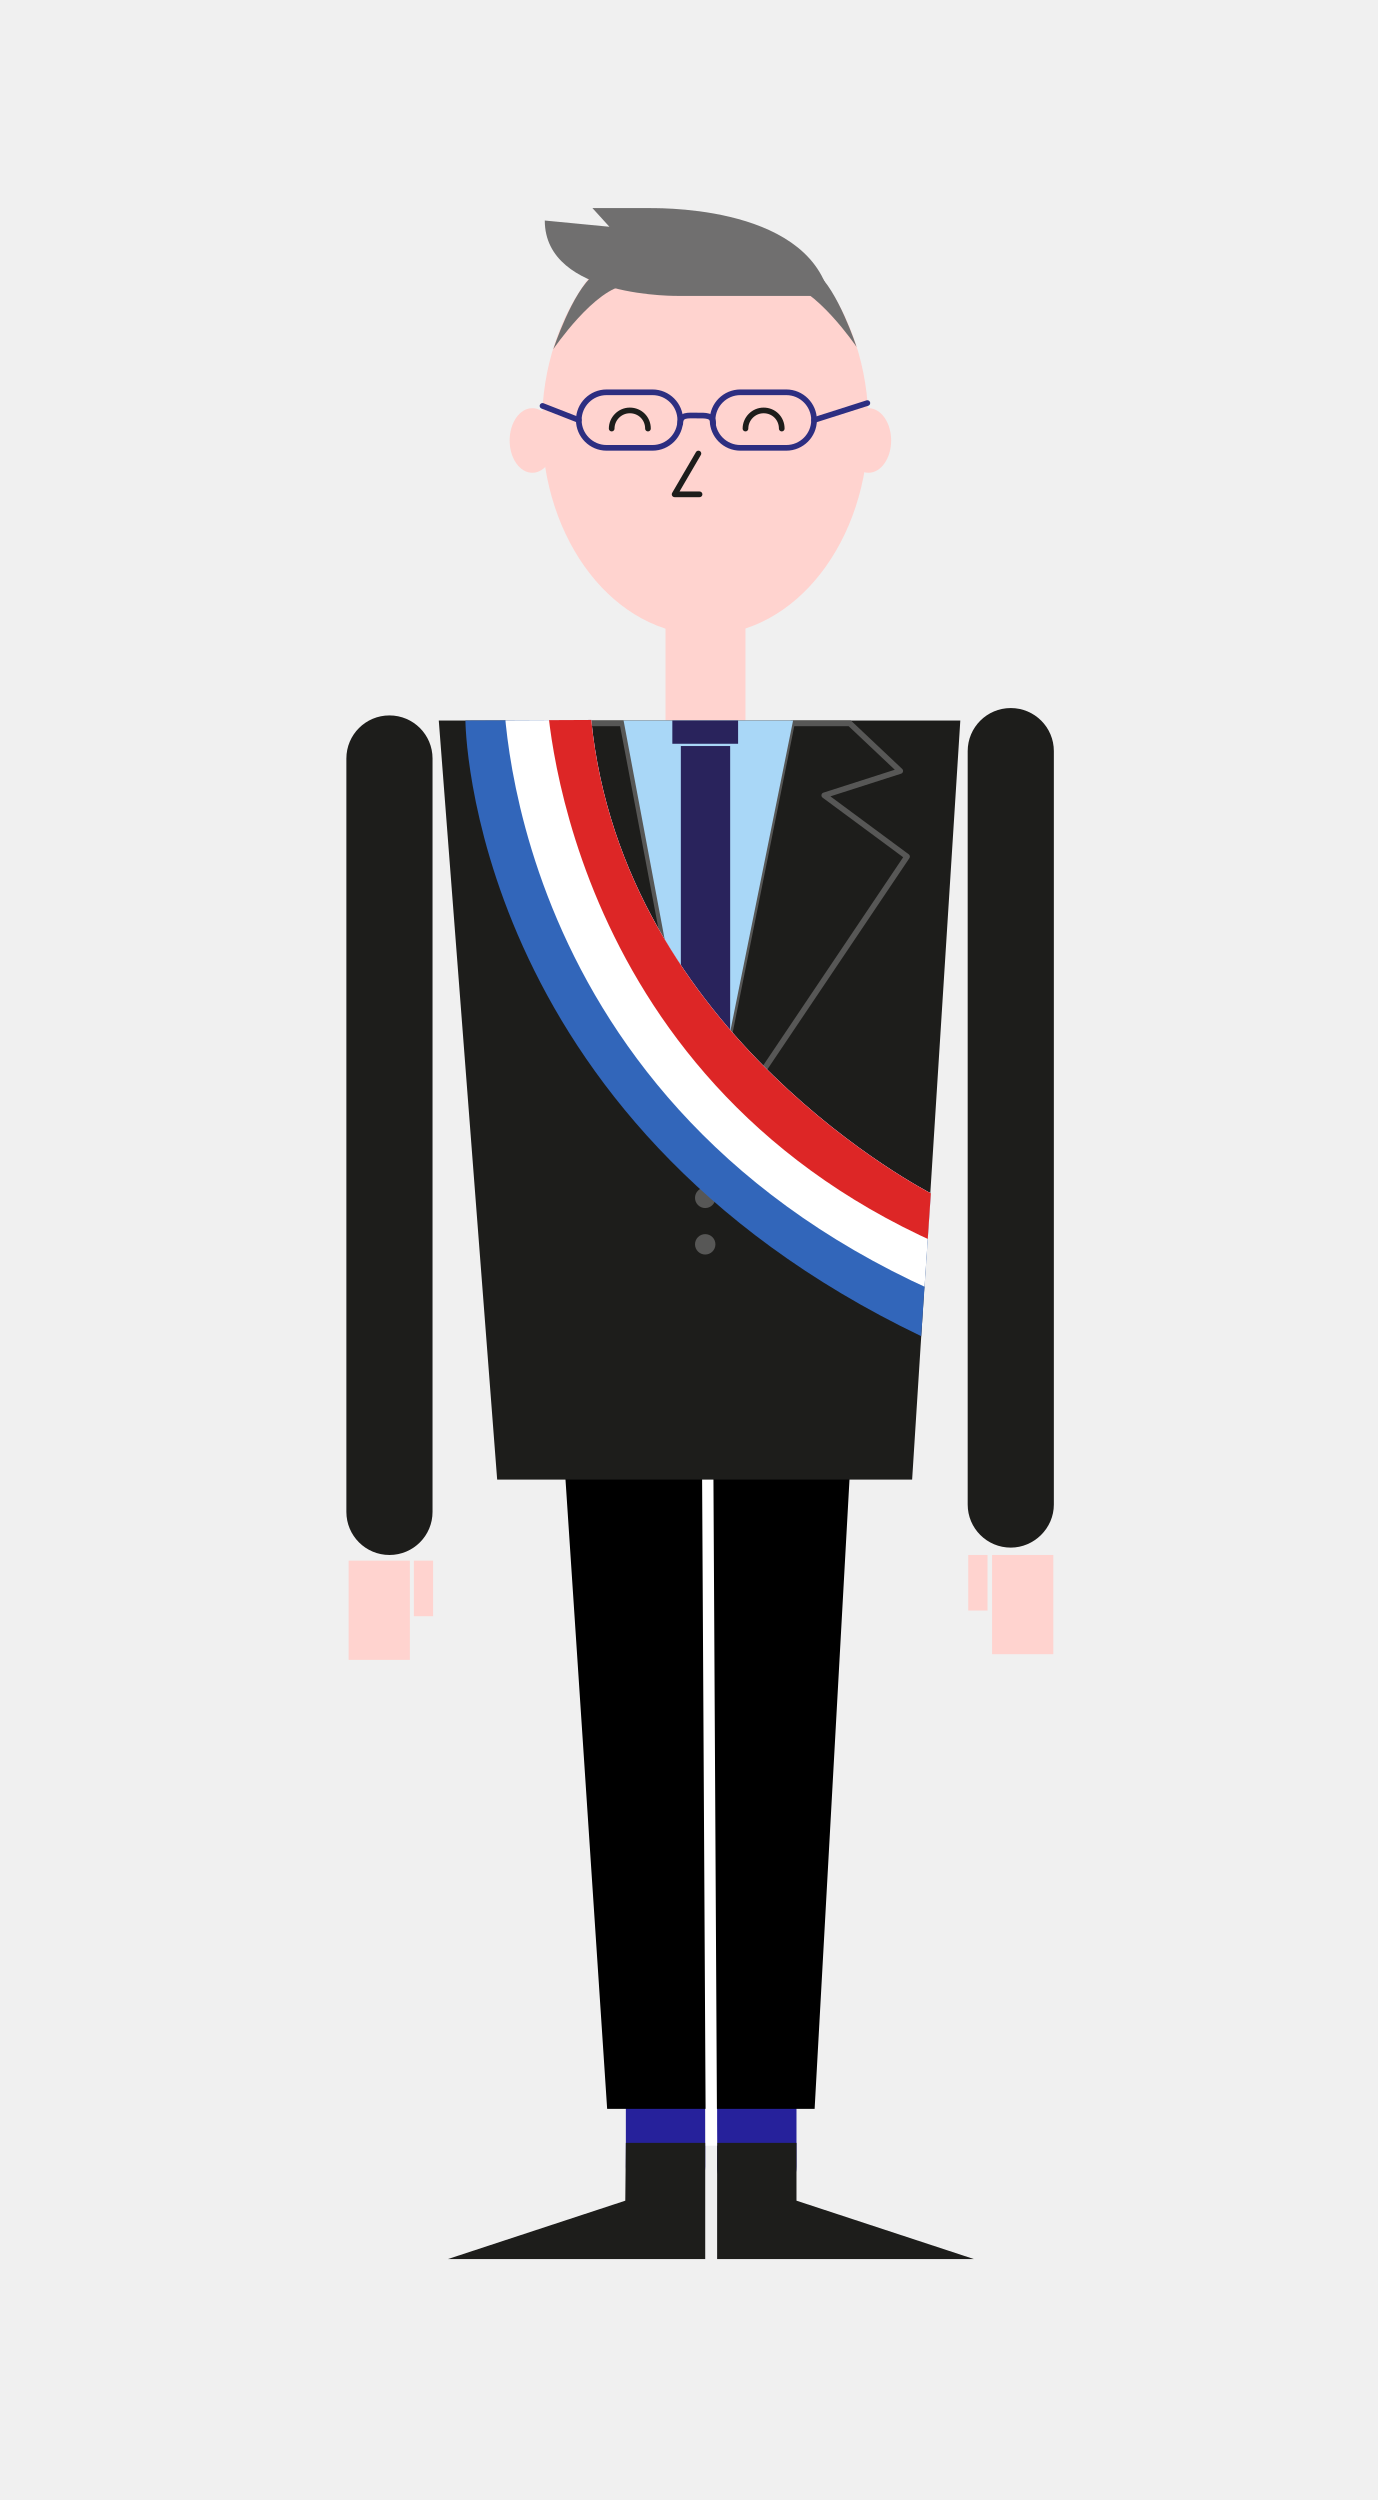
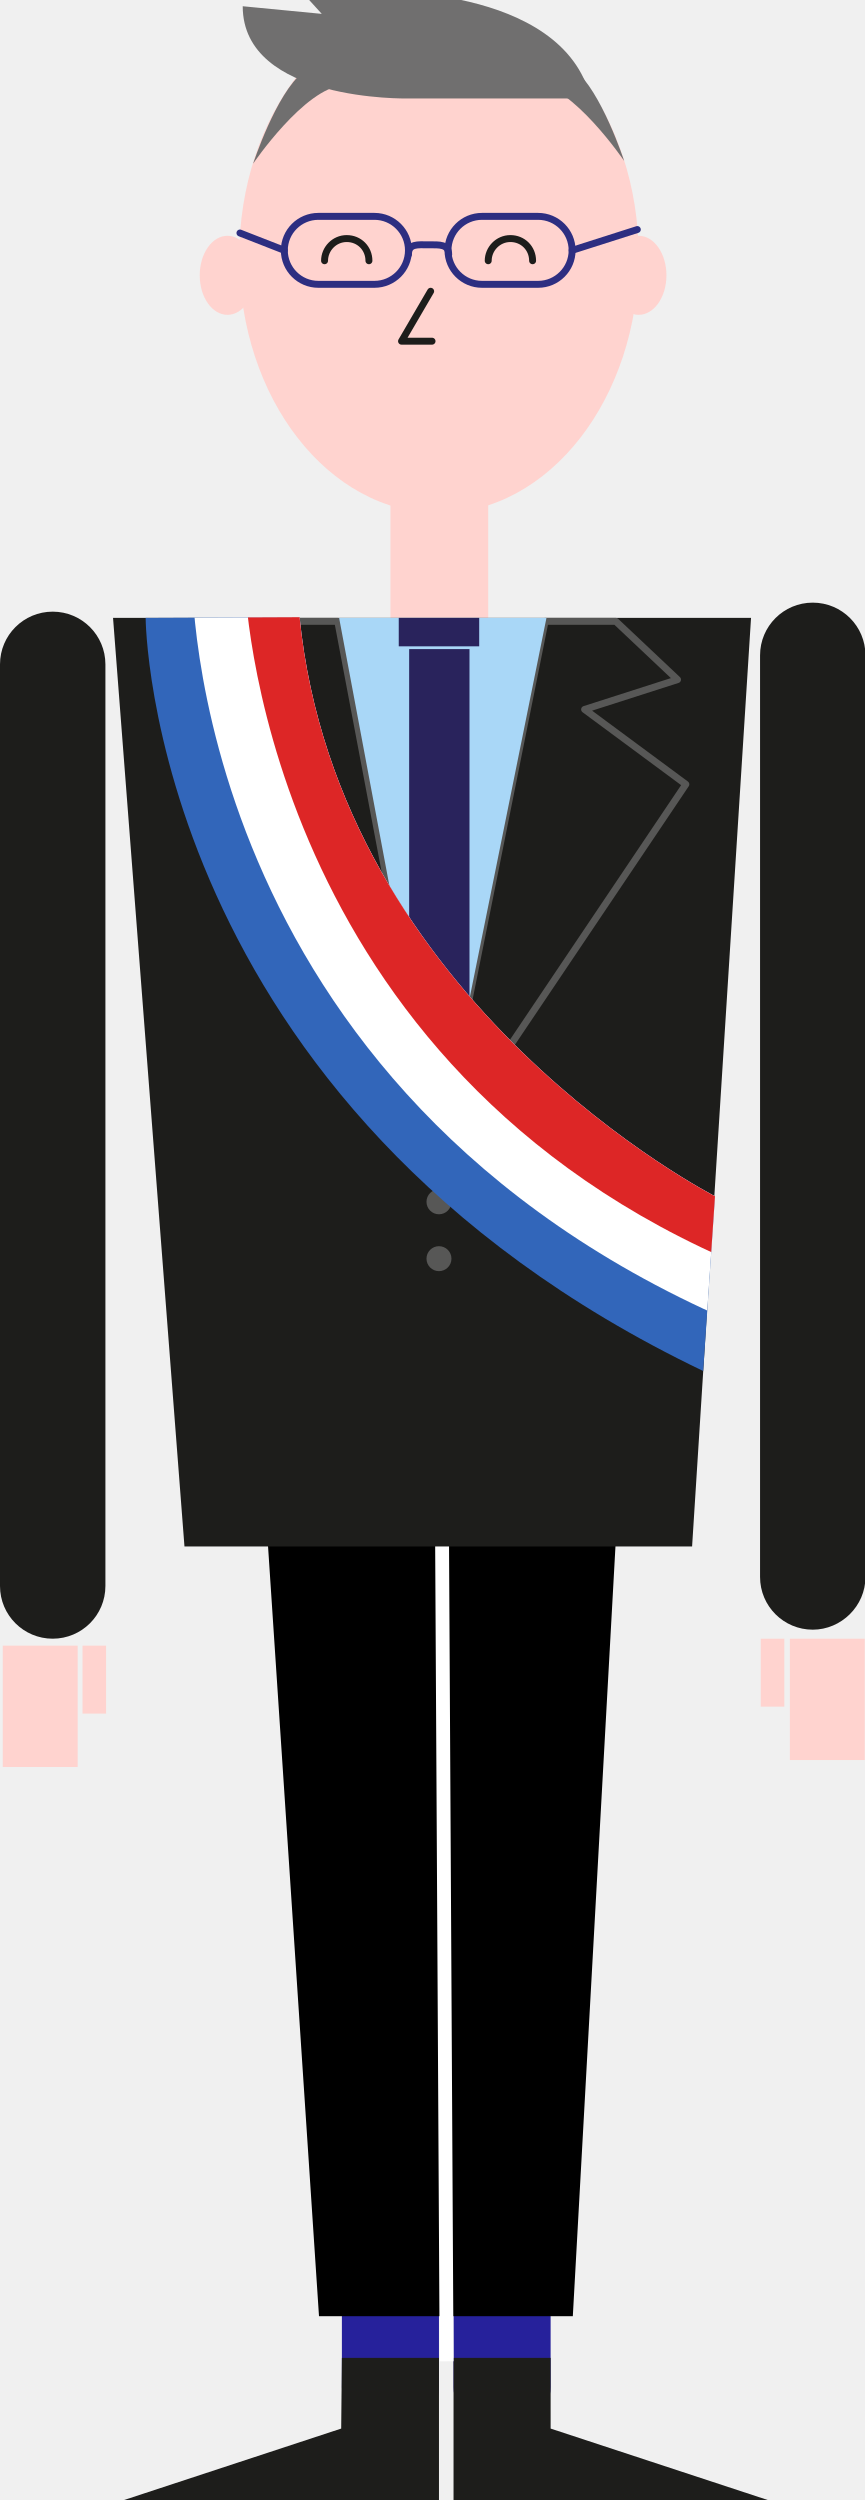
- <svg xmlns="http://www.w3.org/2000/svg" xmlns:xlink="http://www.w3.org/1999/xlink" version="1.1" x="0px" y="0px" width="243px" height="441px" viewBox="0 0 243 441" style="enable-background:new 0 0 243 441;" xml:space="preserve">
+ <svg xmlns="http://www.w3.org/2000/svg" xmlns:xlink="http://www.w3.org/1999/xlink" version="1.1" id="Calque_1" x="0px" y="0px" viewBox="0 0 124.7 360.5" style="enable-background:new 0 0 124.7 360.5;" xml:space="preserve">
  <style type="text/css">
	.st0{display:none;}
	.st1{display:inline;fill:#FF5949;}
	.st2{display:inline;fill:#F75B35;}
	.st3{display:inline;fill:#FFD3CF;}
	.st4{display:inline;fill:none;stroke:#1D1D1B;stroke-linecap:round;stroke-linejoin:round;stroke-miterlimit:10;}
	.st5{display:inline;fill:#FFFFFF;}
	.st6{display:inline;fill:#FFE02F;}
	.st7{display:inline;fill:none;stroke:#FFFFFF;stroke-width:2;stroke-miterlimit:10;}
	.st8{display:inline;fill:#1D1D1B;}
	.st9{fill:#1D1D1B;}
	.st10{fill:#FFD3CF;}
	.st11{fill:none;stroke:#1D1D1B;stroke-linecap:round;stroke-linejoin:round;stroke-miterlimit:10;}
	.st12{fill:#26219B;}
	.st13{fill:none;stroke:#FFFFFF;stroke-width:2;stroke-miterlimit:10;}
	.st14{fill:none;stroke:#575756;stroke-linecap:round;stroke-linejoin:round;stroke-miterlimit:10;}
	.st15{fill:#575756;}
	.st16{fill:none;stroke:#2D2E81;stroke-linecap:round;stroke-linejoin:round;stroke-miterlimit:10;}
	.st17{fill:#706F6F;}
	.st18{fill:#A9D7F7;}
	.st19{fill:#29235C;}
	.st20{fill:#3266BA;}
	.st21{clip-path:url(#SVGID_2_);fill:#FFFFFF;}
	.st22{clip-path:url(#SVGID_4_);fill:#DD2626;}
	.st23{display:inline;fill:#11D3D3;}
	.st24{display:inline;fill:#003072;}
</style>
-   <g id="Calque_1" class="st0">
-     <path class="st1" d="M174.2,233h-68.8v-92.3c0-7.5,6.1-13.6,13.6-13.6h41.2c7.7,0,14,6.3,14,14V233z" />
-     <path class="st2" d="M177.4,113.3V66.1c0-20.7-16.9-37.6-37.6-37.6h0c-20.7,0-37.6,16.9-37.6,37.6v47.3H177.4z" />
-     <rect x="133" y="96" class="st3" width="14.1" height="31.7" />
-     <ellipse class="st3" cx="140" cy="75" rx="28.8" ry="37" />
-     <ellipse class="st3" cx="109.4" cy="77.7" rx="4" ry="5.7" />
-     <polyline class="st4" points="138.8,80 134.5,87.2 139,87.2  " />
-     <circle class="st5" cx="140" cy="154.6" r="3.6" />
-     <circle class="st5" cx="140" cy="168.4" r="3.6" />
-     <rect x="88.2" y="276.8" class="st3" width="10.8" height="17.5" />
-     <rect x="99.7" y="276.8" class="st3" width="3.4" height="9.8" />
-     <rect x="180.8" y="279.4" class="st3" width="10.8" height="17.5" />
-     <rect x="176.5" y="279.4" class="st3" width="3.4" height="9.8" />
-     <path class="st1" d="M95.8,275.8L95.8,275.8c-4.2,0-7.6-3.4-7.6-7.6V135.3c0-4.2,3.4-7.6,7.6-7.6h0c4.2,0,7.6,3.4,7.6,7.6v132.9   C103.4,272.4,100,275.8,95.8,275.8z" />
-     <path class="st1" d="M184,278.5L184,278.5c-4.2,0-7.6-3.4-7.6-7.6V139.7c0-4.2,3.4-7.6,7.6-7.6h0c4.2,0,7.6,3.4,7.6,7.6v131.2   C191.6,275.1,188.2,278.5,184,278.5z" />
-     <rect x="113.4" y="233" class="st6" width="53.5" height="145" />
-     <line class="st7" x1="140.3" y1="233.5" x2="141" y2="378.5" />
-     <path class="st8" d="M139.9,378v20.5h-34.5c0,0,1.5-14.5,20.5-14V378H139.9z" />
-     <path class="st8" d="M142,378v20.5h34.5c0,0-1.5-14.5-20.5-14V378H142z" />
-     <path class="st4" d="M123.4,75.6c0-1.7,1.4-3.2,3.2-3.2c1.7,0,3.2,1.4,3.2,3.2" />
-     <path class="st4" d="M147,75.6c0-1.7,1.4-3.2,3.2-3.2s3.2,1.4,3.2,3.2" />
-     <path class="st2" d="M120.4,45.8c0,0,33.4,52.2,64.6,32.1c0,0-4-0.1-7.8-5.8L168.7,47l-34.3-14.3L120.4,45.8z" />
+   <g id="Calque_1_1_" class="st0">
+     <path class="st1" d="M113.1,195H44.3v-92.3c0-7.5,6.1-13.6,13.6-13.6h41.2c7.7,0,14,6.3,14,14V195z" />
+     <path class="st2" d="M116.3,75.3V28.1c0-20.7-16.9-37.6-37.6-37.6l0,0C58-9.5,41.1,7.4,41.1,28.1v47.3L116.3,75.3L116.3,75.3z" />
+     <rect x="71.9" y="58" class="st3" width="14.1" height="31.7" />
+     <ellipse class="st3" cx="78.9" cy="37" rx="28.8" ry="37" />
+     <ellipse class="st3" cx="48.3" cy="39.7" rx="4" ry="5.7" />
+     <polyline class="st4" points="77.7,42 73.4,49.2 77.9,49.2  " />
+     <circle class="st5" cx="78.9" cy="116.6" r="3.6" />
+     <circle class="st5" cx="78.9" cy="130.4" r="3.6" />
+     <rect x="27.1" y="238.8" class="st3" width="10.8" height="17.5" />
+     <rect x="38.6" y="238.8" class="st3" width="3.4" height="9.8" />
+     <rect x="119.7" y="241.4" class="st3" width="10.8" height="17.5" />
+     <rect x="115.4" y="241.4" class="st3" width="3.4" height="9.8" />
+     <path class="st1" d="M34.7,237.8L34.7,237.8c-4.2,0-7.6-3.4-7.6-7.6V97.3c0-4.2,3.4-7.6,7.6-7.6l0,0c4.2,0,7.6,3.4,7.6,7.6v132.9   C42.3,234.4,38.9,237.8,34.7,237.8z" />
+     <path class="st1" d="M122.9,240.5L122.9,240.5c-4.2,0-7.6-3.4-7.6-7.6V101.7c0-4.2,3.4-7.6,7.6-7.6l0,0c4.2,0,7.6,3.4,7.6,7.6   v131.2C130.5,237.1,127.1,240.5,122.9,240.5z" />
+     <rect x="52.3" y="195" class="st6" width="53.5" height="145" />
+     <line class="st7" x1="79.2" y1="195.5" x2="79.9" y2="340.5" />
+     <path class="st8" d="M78.8,340v20.5H44.3c0,0,1.5-14.5,20.5-14V340H78.8z" />
+     <path class="st8" d="M80.9,340v20.5h34.5c0,0-1.5-14.5-20.5-14V340H80.9z" />
+     <path class="st4" d="M62.3,37.6c0-1.7,1.4-3.2,3.2-3.2c1.7,0,3.2,1.4,3.2,3.2" />
+     <path class="st4" d="M85.9,37.6c0-1.7,1.4-3.2,3.2-3.2s3.2,1.4,3.2,3.2" />
+     <path class="st2" d="M59.3,7.8c0,0,33.4,52.2,64.6,32.1c0,0-4-0.1-7.8-5.8L107.6,9L73.3-5.3L59.3,7.8z" />
  </g>
-   <g id="Calque_2" class="st0">
- </g>
  <g id="maire">
-     <path class="st9" d="M68.7,274.3L68.7,274.3c-4.2,0-7.6-3.4-7.6-7.6V133.8c0-4.2,3.4-7.6,7.6-7.6h0c4.2,0,7.6,3.4,7.6,7.6v132.9   C76.3,270.9,72.9,274.3,68.7,274.3z" />
-     <path class="st9" d="M178.3,273L178.3,273c-4.2,0-7.6-3.4-7.6-7.6V132.5c0-4.2,3.4-7.6,7.6-7.6h0c4.2,0,7.6,3.4,7.6,7.6v132.9   C185.9,269.6,182.4,273,178.3,273z" />
-     <rect x="117.4" y="96" class="st10" width="14.1" height="31.1" />
-     <ellipse class="st10" cx="124.4" cy="75" rx="28.8" ry="37" />
-     <ellipse class="st10" cx="93.9" cy="77.7" rx="4" ry="5.7" />
-     <ellipse class="st10" cx="153.2" cy="77.7" rx="4" ry="5.7" />
-     <polyline class="st11" points="123.2,80 119,87.2 123.4,87.2  " />
-     <rect x="61.5" y="275.3" class="st10" width="10.8" height="17.5" />
-     <rect x="73" y="275.3" class="st10" width="3.4" height="9.8" />
-     <rect x="175" y="274.3" class="st10" width="10.8" height="17.5" />
-     <rect x="170.8" y="274.3" class="st10" width="3.4" height="9.8" />
-     <path class="st11" d="M107.9,75.6c0-1.7,1.4-3.2,3.2-3.2s3.2,1.4,3.2,3.2" />
-     <path class="st11" d="M131.5,75.6c0-1.7,1.4-3.2,3.2-3.2s3.2,1.4,3.2,3.2" />
-     <path class="st12" d="M118.4,388.2h-2c-3.3,0-6-2.7-6-6v-81.9c0-3.3,2.7-6,6-6h2c3.3,0,6,2.7,6,6v81.9   C124.4,385.5,121.7,388.2,118.4,388.2z" />
-     <path class="st12" d="M134.5,388.2h-2c-3.3,0-6-2.7-6-6v-81.9c0-3.3,2.7-6,6-6h2c3.3,0,6,2.7,6,6v81.9   C140.5,385.5,137.8,388.2,134.5,388.2z" />
-     <polygon points="143.7,372 107.1,372 97.9,233 151.4,233  " />
-     <polygon class="st9" points="110.4,378 124.4,378 124.4,398.5 89.9,398.5 79,398.5 110.3,388.2  " />
-     <polygon class="st9" points="140.5,378 126.5,378 126.5,398.5 160.9,398.5 171.8,398.5 140.5,388.2  " />
-     <line class="st13" x1="124.7" y1="233.5" x2="125.5" y2="378.5" />
-     <polygon class="st9" points="160.9,261 87.7,261 77.4,127.1 169.4,127.1  " />
-     <polygon class="st14" points="99,127.6 90.1,136 103.5,140.3 88.8,151.1 124.3,204.2 109.8,127.6  " />
-     <polygon class="st14" points="149.9,127.6 158.8,136 145.4,140.3 160,151.1 124.3,204.2 139.7,127.6  " />
-     <circle class="st15" cx="124.4" cy="219.5" r="1.8" />
-     <circle class="st15" cx="124.4" cy="211.3" r="1.8" />
-     <path class="st16" d="M115.1,79H107c-2.7,0-4.9-2.2-4.9-4.9v0c0-2.7,2.2-4.9,4.9-4.9h8.1c2.7,0,4.9,2.2,4.9,4.9v0   C120,76.8,117.8,79,115.1,79z" />
-     <path class="st16" d="M138.7,79h-8.1c-2.7,0-4.9-2.2-4.9-4.9v0c0-2.7,2.2-4.9,4.9-4.9h8.1c2.7,0,4.9,2.2,4.9,4.9v0   C143.6,76.8,141.4,79,138.7,79z" />
-     <path class="st16" d="M120,74.7c0-1.6,1.3-1.4,2.9-1.4s2.9-0.1,2.9,1.4" />
-     <line class="st16" x1="102.1" y1="74.1" x2="95.7" y2="71.6" />
-     <path class="st17" d="M146.3,52.2h-26.4c0,0-23.8,0.5-23.8-13.3l11.4,1.1l-3-3.3h9.9C114.3,36.8,142.2,35.6,146.3,52.2z" />
-     <path class="st17" d="M104.8,48.4c-3.9,3.1-7.2,13.2-7.2,13.2s7.4-10.9,13-11.3L104.8,48.4z" />
-     <path class="st17" d="M143.9,48c3.9,3.1,7.2,13.2,7.2,13.2s-7.4-10.9-13-11.3L143.9,48z" />
-     <line class="st16" x1="143.6" y1="74.1" x2="153" y2="71.1" />
-     <polygon class="st18" points="110,127.1 139.9,127.1 124.4,203.8  " />
-     <rect x="118.6" y="127.1" class="st19" width="11.6" height="4.1" />
-     <rect x="120.1" y="131.6" class="st19" width="8.7" height="64.8" />
-     <path class="st20" d="M82.1,127.1c0,0,0.3,70.2,80.4,108.6l1.7-25.2c0,0-54.3-27.7-59.9-83.5L82.1,127.1z" />
+     <path class="st9" d="M7.6,236.3L7.6,236.3c-4.2,0-7.6-3.4-7.6-7.6V95.8c0-4.2,3.4-7.6,7.6-7.6l0,0c4.2,0,7.6,3.4,7.6,7.6v132.9   C15.2,232.9,11.8,236.3,7.6,236.3z" />
+     <path class="st9" d="M117.2,235L117.2,235c-4.2,0-7.6-3.4-7.6-7.6V94.5c0-4.2,3.4-7.6,7.6-7.6l0,0c4.2,0,7.6,3.4,7.6,7.6v132.9   C124.8,231.6,121.3,235,117.2,235z" />
+     <rect x="56.3" y="58" class="st10" width="14.1" height="31.1" />
+     <ellipse class="st10" cx="63.3" cy="37" rx="28.8" ry="37" />
+     <ellipse class="st10" cx="32.8" cy="39.7" rx="4" ry="5.7" />
+     <ellipse class="st10" cx="92.1" cy="39.7" rx="4" ry="5.7" />
+     <polyline class="st11" points="62.1,42 57.9,49.2 62.3,49.2  " />
+     <rect x="0.4" y="237.3" class="st10" width="10.8" height="17.5" />
+     <rect x="11.9" y="237.3" class="st10" width="3.4" height="9.8" />
+     <rect x="113.9" y="236.3" class="st10" width="10.8" height="17.5" />
+     <rect x="109.7" y="236.3" class="st10" width="3.4" height="9.8" />
+     <path class="st11" d="M46.8,37.6c0-1.7,1.4-3.2,3.2-3.2s3.2,1.4,3.2,3.2" />
+     <path class="st11" d="M70.4,37.6c0-1.7,1.4-3.2,3.2-3.2s3.2,1.4,3.2,3.2" />
+     <path class="st12" d="M57.3,350.2h-2c-3.3,0-6-2.7-6-6v-81.9c0-3.3,2.7-6,6-6h2c3.3,0,6,2.7,6,6v81.9   C63.3,347.5,60.6,350.2,57.3,350.2z" />
+     <path class="st12" d="M73.4,350.2h-2c-3.3,0-6-2.7-6-6v-81.9c0-3.3,2.7-6,6-6h2c3.3,0,6,2.7,6,6v81.9   C79.4,347.5,76.7,350.2,73.4,350.2z" />
+     <polygon points="82.6,334 46,334 36.8,195 90.3,195  " />
+     <polygon class="st9" points="49.3,340 63.3,340 63.3,360.5 28.8,360.5 17.9,360.5 49.2,350.2  " />
+     <polygon class="st9" points="79.4,340 65.4,340 65.4,360.5 99.8,360.5 110.7,360.5 79.4,350.2  " />
+     <line class="st13" x1="63.6" y1="195.5" x2="64.4" y2="340.5" />
+     <polygon class="st9" points="99.8,223 26.6,223 16.3,89.1 108.3,89.1  " />
+     <polygon class="st14" points="37.9,89.6 29,98 42.4,102.3 27.7,113.1 63.2,166.2 48.7,89.6  " />
+     <polygon class="st14" points="88.8,89.6 97.7,98 84.3,102.3 98.9,113.1 63.2,166.2 78.6,89.6  " />
+     <circle class="st15" cx="63.3" cy="181.5" r="1.8" />
+     <circle class="st15" cx="63.3" cy="173.3" r="1.8" />
+     <path class="st16" d="M54,41h-8.1c-2.7,0-4.9-2.2-4.9-4.9l0,0c0-2.7,2.2-4.9,4.9-4.9H54c2.7,0,4.9,2.2,4.9,4.9l0,0   C58.9,38.8,56.7,41,54,41z" />
+     <path class="st16" d="M77.6,41h-8.1c-2.7,0-4.9-2.2-4.9-4.9l0,0c0-2.7,2.2-4.9,4.9-4.9h8.1c2.7,0,4.9,2.2,4.9,4.9l0,0   C82.5,38.8,80.3,41,77.6,41z" />
+     <path class="st16" d="M58.9,36.7c0-1.6,1.3-1.4,2.9-1.4s2.9-0.1,2.9,1.4" />
+     <line class="st16" x1="41" y1="36.1" x2="34.6" y2="33.6" />
+     <path class="st17" d="M85.2,14.2H58.8c0,0-23.8,0.5-23.8-13.3L46.4,2l-3-3.3h9.9C53.2-1.2,81.1-2.4,85.2,14.2z" />
+     <path class="st17" d="M43.7,10.4c-3.9,3.1-7.2,13.2-7.2,13.2s7.4-10.9,13-11.3L43.7,10.4z" />
+     <path class="st17" d="M82.8,10c3.9,3.1,7.2,13.2,7.2,13.2s-7.4-10.9-13-11.3L82.8,10z" />
+     <line class="st16" x1="82.5" y1="36.1" x2="91.9" y2="33.1" />
+     <polygon class="st18" points="48.9,89.1 78.8,89.1 63.3,165.8  " />
+     <rect x="57.5" y="89.1" class="st19" width="11.6" height="4.1" />
+     <rect x="59" y="93.6" class="st19" width="8.7" height="64.8" />
+     <path class="st20" d="M21,89.1c0,0,0.3,70.2,80.4,108.6l1.7-25.2c0,0-54.3-27.7-59.9-83.5L21,89.1z" />
    <g>
-       <defs>
-         <path id="SVGID_1_" d="M82.1,127.1c0,0,0.3,70.2,80.4,108.6l1.7-25.2c0,0-54.3-27.7-59.9-83.5L82.1,127.1z" />
-       </defs>
-       <clipPath id="SVGID_2_">
-         <use xlink:href="#SVGID_1_" style="overflow:visible;" />
-       </clipPath>
-       <path class="st21" d="M88.8,120.7c0,0-1.1,74.6,79.3,108.5l4.8-11.8l-71.7-101.7L88.8,120.7z" />
+       <g>
+         <defs>
+           <path id="SVGID_1_" d="M21,89.1c0,0,0.3,70.2,80.4,108.6l1.7-25.2c0,0-54.3-27.7-59.9-83.5L21,89.1z" />
+         </defs>
+         <clipPath id="SVGID_2_">
+           <use xlink:href="#SVGID_1_" style="overflow:visible;" />
+         </clipPath>
+         <path class="st21" d="M27.7,82.7c0,0-1.1,74.6,79.3,108.5l4.8-11.8L40.1,77.7L27.7,82.7z" />
+       </g>
    </g>
    <g>
-       <defs>
-         <path id="SVGID_3_" d="M82.1,127.1c0,0,0.3,70.2,80.4,108.6l1.7-25.2c0,0-54.3-27.7-59.9-83.5L82.1,127.1z" />
-       </defs>
-       <clipPath id="SVGID_4_">
-         <use xlink:href="#SVGID_3_" style="overflow:visible;" />
-       </clipPath>
-       <path class="st22" d="M96.4,121.8c0,0,1.7,67.5,68.9,97.5l3.9-8l-63.1-89.5H96.4z" />
+       <g>
+         <defs>
+           <path id="SVGID_3_" d="M21,89.1c0,0,0.3,70.2,80.4,108.6l1.7-25.2c0,0-54.3-27.7-59.9-83.5L21,89.1z" />
+         </defs>
+         <clipPath id="SVGID_4_">
+           <use xlink:href="#SVGID_3_" style="overflow:visible;" />
+         </clipPath>
+         <path class="st22" d="M35.3,83.8c0,0,1.7,67.5,68.9,97.5l3.9-8L45,83.8H35.3z" />
+       </g>
    </g>
  </g>
-   <g id="fille" class="st0">
- </g>
  <g id="homme" class="st0">
-     <path class="st23" d="M157.8,233H89v-92.3c0-7.5,6.1-13.6,13.6-13.6h41.2c7.7,0,14,6.3,14,14V233z" />
-     <rect x="116.6" y="96" class="st3" width="14.1" height="31.1" />
-     <ellipse class="st3" cx="123.6" cy="75" rx="28.8" ry="37" />
-     <ellipse class="st3" cx="93" cy="77.7" rx="4" ry="5.7" />
-     <ellipse class="st3" cx="152.3" cy="77.7" rx="4" ry="5.7" />
-     <polyline class="st4" points="122.4,80 118.1,87.2 122.6,87.2  " />
-     <rect x="71.8" y="276.8" class="st3" width="10.8" height="17.5" />
-     <rect x="83.3" y="276.8" class="st3" width="3.4" height="9.8" />
-     <rect x="164.4" y="279.4" class="st3" width="10.8" height="17.5" />
-     <rect x="160.1" y="279.4" class="st3" width="3.4" height="9.8" />
-     <path class="st4" d="M107,75.6c0-1.7,1.4-3.2,3.2-3.2s3.2,1.4,3.2,3.2" />
-     <path class="st4" d="M130.6,75.6c0-1.7,1.4-3.2,3.2-3.2s3.2,1.4,3.2,3.2" />
-     <path class="st1" d="M117.5,388.2h-2c-3.3,0-6-2.7-6-6v-81.9c0-3.3,2.7-6,6-6h2c3.3,0,6,2.7,6,6v81.9   C123.5,385.5,120.8,388.2,117.5,388.2z" />
-     <path class="st1" d="M133.6,388.2h-2c-3.3,0-6-2.7-6-6v-81.9c0-3.3,2.7-6,6-6h2c3.3,0,6,2.7,6,6v81.9   C139.7,385.5,137,388.2,133.6,388.2z" />
-     <polygon class="st24" points="145.2,372 103.5,372 97,233 150.5,233  " />
-     <path class="st8" d="M123.5,378v20.5H89c0,0,1.5-14.5,20.5-14V378H123.5z" />
-     <line class="st7" x1="123.9" y1="233.5" x2="124.6" y2="378.5" />
-     <path class="st8" d="M125.6,378v20.5h34.5c0,0-1.5-14.5-20.5-14V378H125.6z" />
-     <path class="st3" d="M79.4,275.8L79.4,275.8c-2.8,0-5.2-2.3-5.2-5.2v-95.1c0-2.8,2.3-5.2,5.2-5.2h0c2.8,0,5.2,2.3,5.2,5.2v95.1   C84.6,273.5,82.2,275.8,79.4,275.8z" />
-     <path class="st3" d="M167.6,278.5L167.6,278.5c-2.8,0-5.2-2.3-5.2-5.2v-99.8c0-2.8,2.3-5.2,5.2-5.2l0,0c2.8,0,5.2,2.3,5.2,5.2v99.8   C172.8,276.2,170.5,278.5,167.6,278.5z" />
-     <path class="st23" d="M87,180.1v-43.5c0-4.9-3.4-8.9-7.6-8.9h0c-4.2,0-7.6,4-7.6,8.9v43.5H87z" />
-     <path class="st23" d="M160,175.1v-38.9c0-5,3.4-9,7.6-9h0c4.2,0,7.6,4.1,7.6,9v38.9" />
-     <path class="st8" d="M147.5,54.5h-29.4c0,0-26.6,0.8-26.6-20.2l12.7,1.7l-3.3-5h11C111.9,31,143,29.3,147.5,54.5z" />
-     <path class="st8" d="M147.5,54.5" />
-     <path class="st8" d="M145.4,54.5l-0.2,23.9h3.7v-4.9c0,0,1.7-2.5,3.4-1.6c0,0-0.7-11.3-4.8-17.5L145.4,54.5z" />
-     <path class="st8" d="M101.5,50.1l-0.1,28.2l-4,0.1l-0.3-5c0,0,0-1.8-2.2-0.6c0,0,0.8-14.7,6-22.5H101.5z" />
+     <path class="st23" d="M96.7,195H27.9v-92.3c0-7.5,6.1-13.6,13.6-13.6h41.2c7.7,0,14,6.3,14,14V195z" />
+     <rect x="55.5" y="58" class="st3" width="14.1" height="31.1" />
+     <ellipse class="st3" cx="62.5" cy="37" rx="28.8" ry="37" />
+     <ellipse class="st3" cx="31.9" cy="39.7" rx="4" ry="5.7" />
+     <ellipse class="st3" cx="91.2" cy="39.7" rx="4" ry="5.7" />
+     <polyline class="st4" points="61.3,42 57,49.2 61.5,49.2  " />
+     <rect x="10.7" y="238.8" class="st3" width="10.8" height="17.5" />
+     <rect x="22.2" y="238.8" class="st3" width="3.4" height="9.8" />
+     <rect x="103.3" y="241.4" class="st3" width="10.8" height="17.5" />
+     <rect x="99" y="241.4" class="st3" width="3.4" height="9.8" />
+     <path class="st4" d="M45.9,37.6c0-1.7,1.4-3.2,3.2-3.2s3.2,1.4,3.2,3.2" />
+     <path class="st4" d="M69.5,37.6c0-1.7,1.4-3.2,3.2-3.2s3.2,1.4,3.2,3.2" />
+     <path class="st1" d="M56.4,350.2h-2c-3.3,0-6-2.7-6-6v-81.9c0-3.3,2.7-6,6-6h2c3.3,0,6,2.7,6,6v81.9   C62.4,347.5,59.7,350.2,56.4,350.2z" />
+     <path class="st1" d="M72.5,350.2h-2c-3.3,0-6-2.7-6-6v-81.9c0-3.3,2.7-6,6-6h2c3.3,0,6,2.7,6,6v81.9   C78.6,347.5,75.9,350.2,72.5,350.2z" />
+     <polygon class="st24" points="84.1,334 42.4,334 35.9,195 89.4,195  " />
+     <path class="st8" d="M62.4,340v20.5H27.9c0,0,1.5-14.5,20.5-14V340H62.4z" />
+     <line class="st7" x1="62.8" y1="195.5" x2="63.5" y2="340.5" />
+     <path class="st8" d="M64.5,340v20.5H99c0,0-1.5-14.5-20.5-14V340H64.5z" />
+     <path class="st3" d="M18.3,237.8L18.3,237.8c-2.8,0-5.2-2.3-5.2-5.2v-95.1c0-2.8,2.3-5.2,5.2-5.2l0,0c2.8,0,5.2,2.3,5.2,5.2v95.1   C23.5,235.5,21.1,237.8,18.3,237.8z" />
+     <path class="st3" d="M106.5,240.5L106.5,240.5c-2.8,0-5.2-2.3-5.2-5.2v-99.8c0-2.8,2.3-5.2,5.2-5.2l0,0c2.8,0,5.2,2.3,5.2,5.2v99.8   C111.7,238.2,109.4,240.5,106.5,240.5z" />
+     <path class="st23" d="M25.9,142.1V98.6c0-4.9-3.4-8.9-7.6-8.9l0,0c-4.2,0-7.6,4-7.6,8.9v43.5H25.9z" />
+     <path class="st23" d="M98.9,137.1V98.2c0-5,3.4-9,7.6-9l0,0c4.2,0,7.6,4.1,7.6,9v38.9" />
+     <path class="st8" d="M86.4,16.5H57c0,0-26.6,0.8-26.6-20.2L43.1-2l-3.3-5h11C50.8-7,81.9-8.7,86.4,16.5z" />
+     <path class="st8" d="M84.3,16.5l-0.2,23.9h3.7v-4.9c0,0,1.7-2.5,3.4-1.6c0,0-0.7-11.3-4.8-17.5L84.3,16.5z" />
+     <path class="st8" d="M40.4,12.1l-0.1,28.2l-4,0.1l-0.3-5c0,0,0-1.8-2.2-0.6c0,0,0.8-14.7,6-22.5h0.6V12.1z" />
  </g>
</svg>
